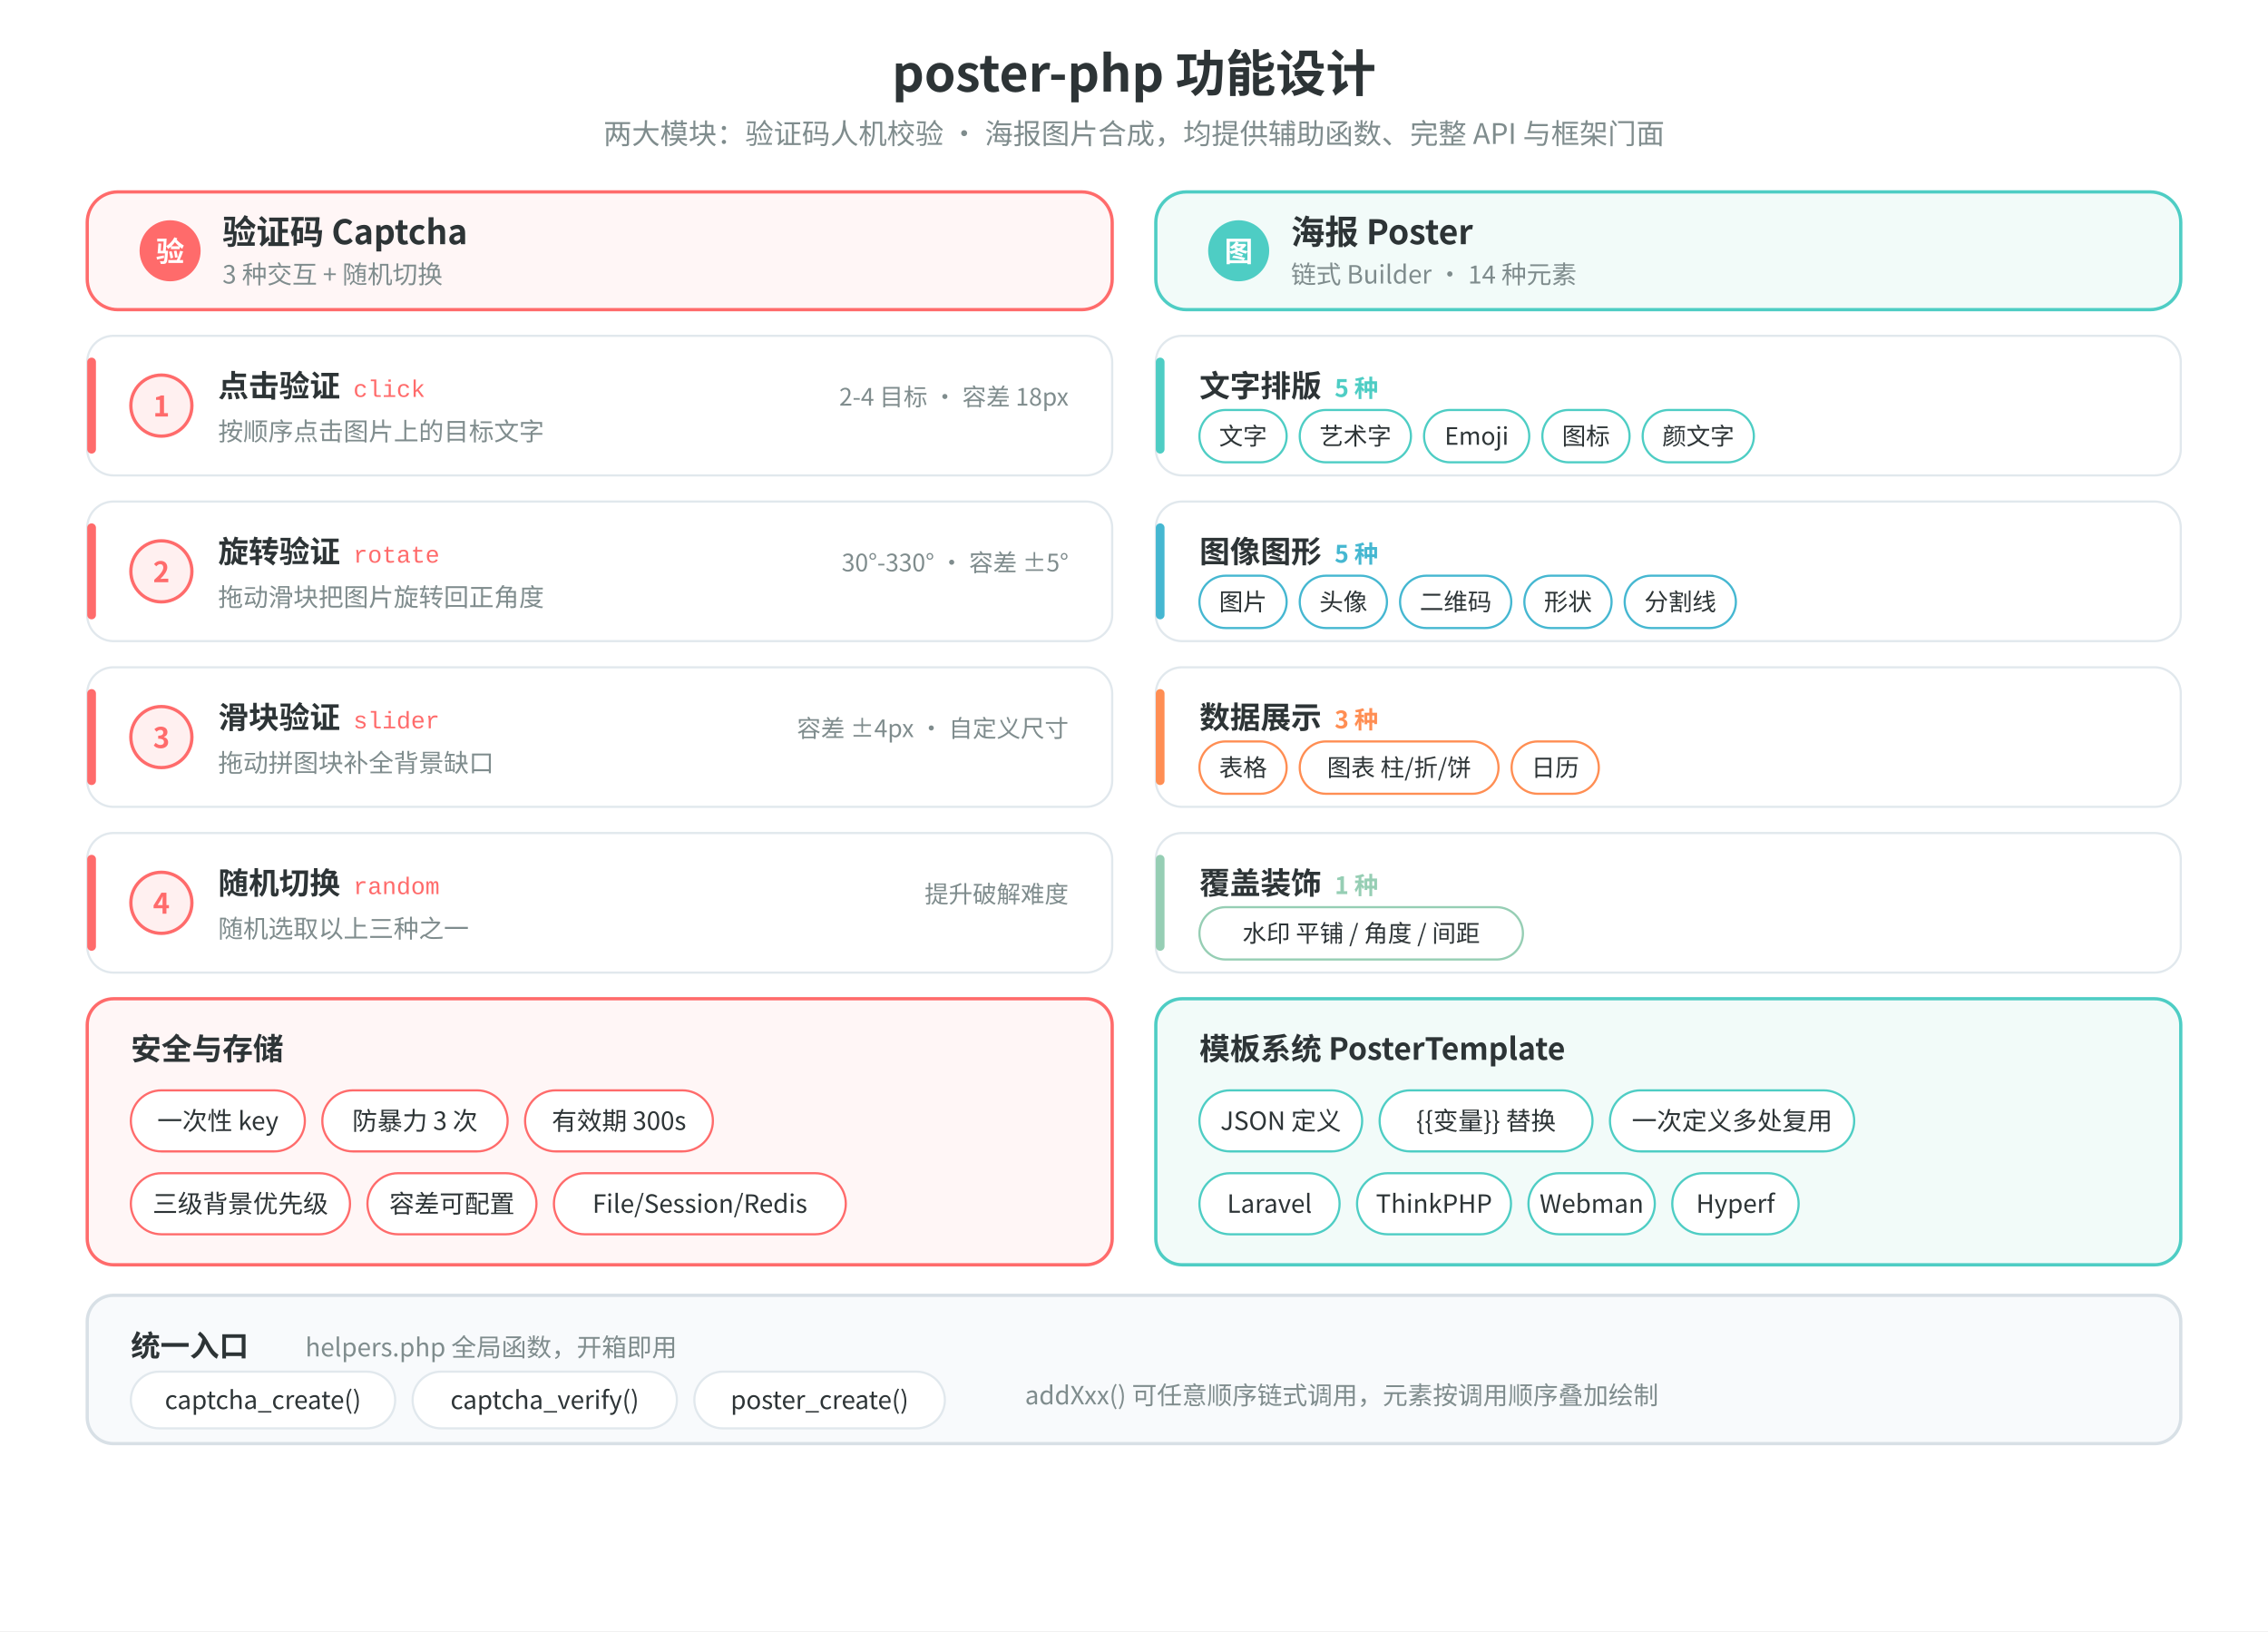
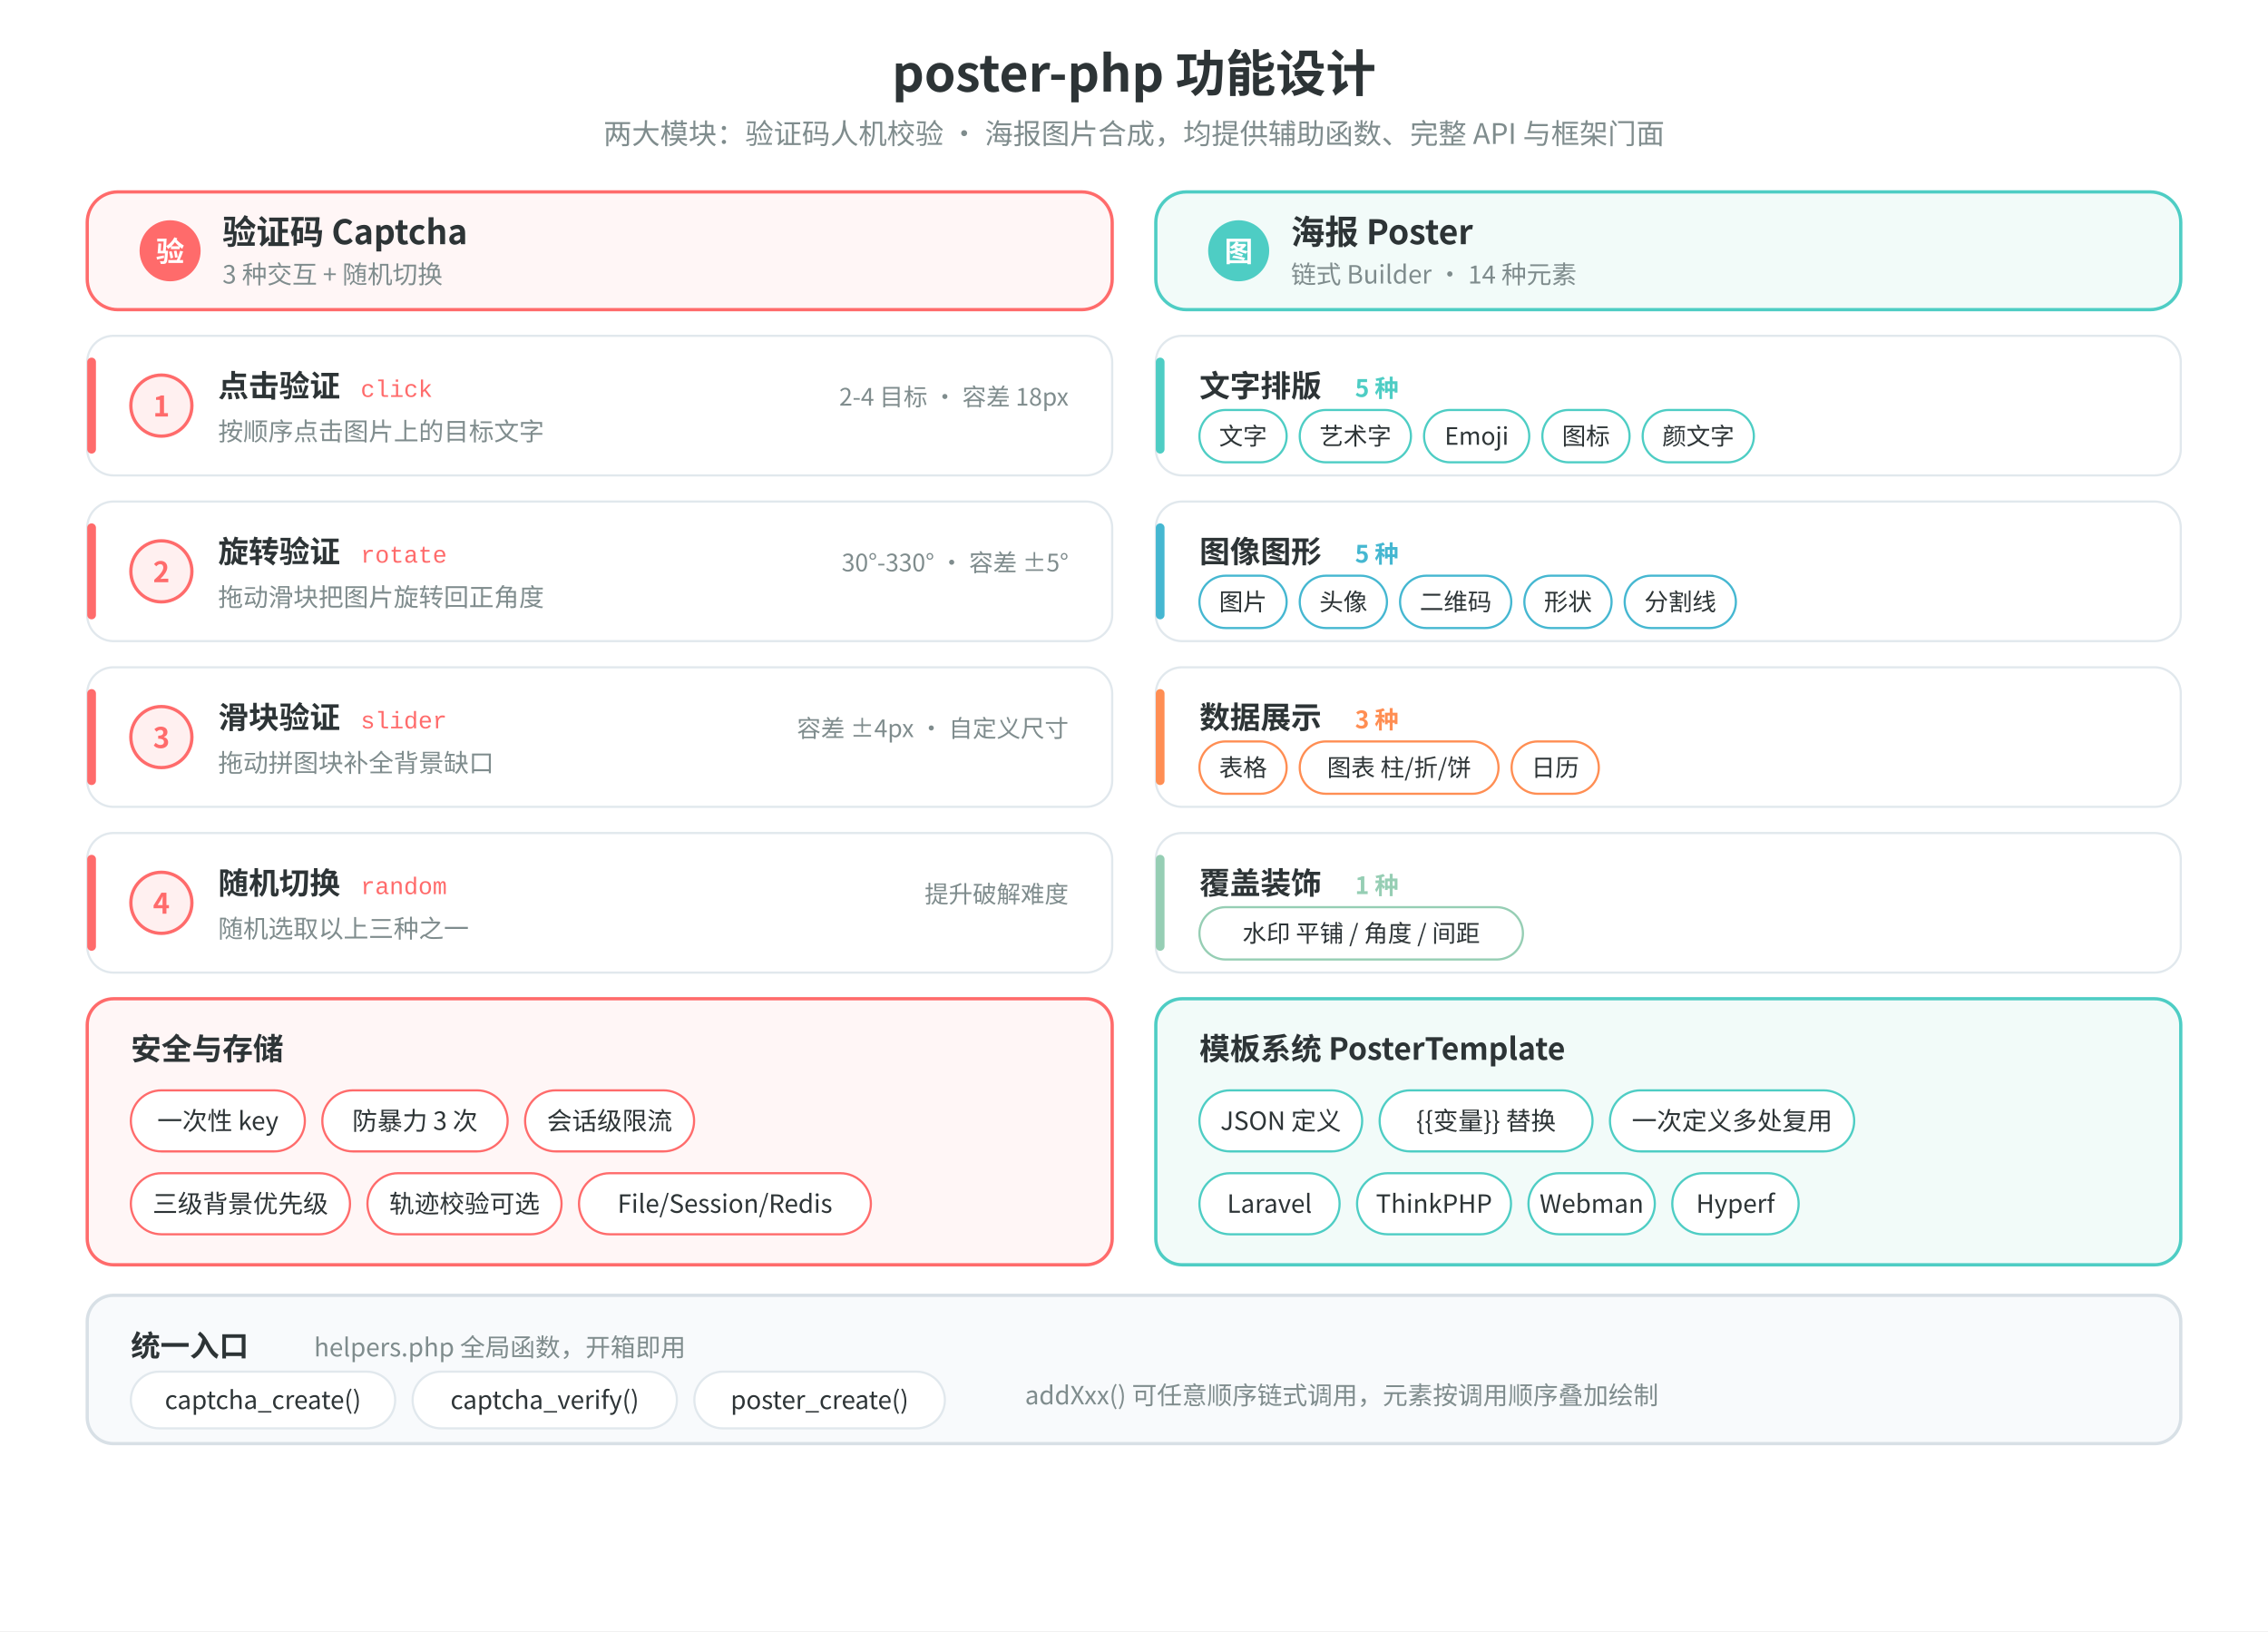
- <svg xmlns="http://www.w3.org/2000/svg" viewBox="0 0 1040 748" width="1040" height="748" role="img" aria-label="poster-php 功能设计图">
+ <svg xmlns="http://www.w3.org/2000/svg" viewBox="0 0 1040 748" width="1040" height="748" font-family="-apple-system,BlinkMacSystemFont,'Segoe UI','PingFang SC','Hiragino Sans GB','Microsoft YaHei','Noto Sans CJK SC',sans-serif" role="img" aria-label="poster-php 功能设计">
  <defs>
    <marker id="arrow" viewBox="0 0 10 10" refX="9" refY="5" markerWidth="6" markerHeight="6" orient="auto">
      <path d="M0 0L10 5L0 10Z" fill="#B2BEC3" />
    </marker>
  </defs>
  <rect width="1040" height="748" fill="#FFFFFF" />
-   <text x="520.0" y="42" font-family="-apple-system,BlinkMacSystemFont,'Segoe UI','PingFang SC','Hiragino Sans GB','Microsoft YaHei','Noto Sans CJK SC',sans-serif" font-size="23" fill="#2D3436" font-weight="700" text-anchor="middle">poster-php 功能设计</text>
-   <text x="520.0" y="66" font-family="-apple-system,BlinkMacSystemFont,'Segoe UI','PingFang SC','Hiragino Sans GB','Microsoft YaHei','Noto Sans CJK SC',sans-serif" font-size="13" fill="#7F8C8D" text-anchor="middle">两大模块：验证码人机校验 · 海报图片合成，均提供辅助函数、完整 API 与框架门面</text>
+   <text x="520" y="42" font-size="23" fill="#2D3436" font-weight="700" text-anchor="middle">poster-php 功能设计</text>
+   <text x="520" y="66" font-size="13" fill="#7F8C8D" text-anchor="middle">两大模块：验证码人机校验 · 海报图片合成，均提供辅助函数、完整 API 与框架门面</text>
  <rect x="40" y="88" width="470" height="54" rx="14" fill="#FFF6F6" stroke="#FF6B6B" stroke-width="1.5" />
  <circle cx="78" cy="115" r="14" fill="#FF6B6B" />
-   <text x="78" y="120" font-family="-apple-system,BlinkMacSystemFont,'Segoe UI','PingFang SC','Hiragino Sans GB','Microsoft YaHei','Noto Sans CJK SC',sans-serif" font-size="13" fill="#FFFFFF" font-weight="700" text-anchor="middle">验</text>
-   <text x="102" y="112" font-family="-apple-system,BlinkMacSystemFont,'Segoe UI','PingFang SC','Hiragino Sans GB','Microsoft YaHei','Noto Sans CJK SC',sans-serif" font-size="15.5" fill="#2D3436" font-weight="700">验证码 Captcha</text>
-   <text x="102" y="130" font-family="-apple-system,BlinkMacSystemFont,'Segoe UI','PingFang SC','Hiragino Sans GB','Microsoft YaHei','Noto Sans CJK SC',sans-serif" font-size="11.5" fill="#7F8C8D">3 种交互 + 随机切换</text>
+   <text x="78" y="120" font-size="13" fill="#FFFFFF" font-weight="700" text-anchor="middle">验</text>
+   <text x="102" y="112" font-size="15.5" fill="#2D3436" font-weight="700">验证码 Captcha</text>
+   <text x="102" y="130" font-size="11.5" fill="#7F8C8D">3 种交互 + 随机切换</text>
  <rect x="530" y="88" width="470" height="54" rx="14" fill="#F2FBF9" stroke="#4ECDC4" stroke-width="1.5" />
  <circle cx="568" cy="115" r="14" fill="#4ECDC4" />
-   <text x="568" y="120" font-family="-apple-system,BlinkMacSystemFont,'Segoe UI','PingFang SC','Hiragino Sans GB','Microsoft YaHei','Noto Sans CJK SC',sans-serif" font-size="13" fill="#FFFFFF" font-weight="700" text-anchor="middle">图</text>
-   <text x="592" y="112" font-family="-apple-system,BlinkMacSystemFont,'Segoe UI','PingFang SC','Hiragino Sans GB','Microsoft YaHei','Noto Sans CJK SC',sans-serif" font-size="15.5" fill="#2D3436" font-weight="700">海报 Poster</text>
-   <text x="592" y="130" font-family="-apple-system,BlinkMacSystemFont,'Segoe UI','PingFang SC','Hiragino Sans GB','Microsoft YaHei','Noto Sans CJK SC',sans-serif" font-size="11.5" fill="#7F8C8D">链式 Builder · 14 种元素</text>
+   <text x="568" y="120" font-size="13" fill="#FFFFFF" font-weight="700" text-anchor="middle">图</text>
+   <text x="592" y="112" font-size="15.5" fill="#2D3436" font-weight="700">海报 Poster</text>
+   <text x="592" y="130" font-size="11.5" fill="#7F8C8D">链式 Builder · 14 种元素</text>
  <rect x="40" y="154" width="470" height="64" rx="12" fill="#FFFFFF" stroke="#E1E8ED" stroke-width="1" />
  <rect x="40" y="164" width="4" height="44" rx="2" fill="#FF6B6B" />
  <circle cx="74" cy="186" r="14" fill="#FFF0F0" stroke="#FF6B6B" stroke-width="1.5" />
-   <text x="74" y="191" font-family="-apple-system,BlinkMacSystemFont,'Segoe UI','PingFang SC','Hiragino Sans GB','Microsoft YaHei','Noto Sans CJK SC',sans-serif" font-size="13" fill="#FF6B6B" font-weight="700" text-anchor="middle">1</text>
-   <text x="100" y="182" font-family="-apple-system,BlinkMacSystemFont,'Segoe UI','PingFang SC','Hiragino Sans GB','Microsoft YaHei','Noto Sans CJK SC',sans-serif" font-size="14" fill="#2D3436" font-weight="600">点击验证</text>
-   <text x="162.0" y="182" font-family="'SFMono-Regular',Consolas,'Liberation Mono',Menlo,monospace" font-size="11" fill="#FF6B6B">click</text>
-   <text x="100" y="202" font-family="-apple-system,BlinkMacSystemFont,'Segoe UI','PingFang SC','Hiragino Sans GB','Microsoft YaHei','Noto Sans CJK SC',sans-serif" font-size="11.5" fill="#7F8C8D">按顺序点击图片上的目标文字</text>
-   <text x="490" y="186" font-family="-apple-system,BlinkMacSystemFont,'Segoe UI','PingFang SC','Hiragino Sans GB','Microsoft YaHei','Noto Sans CJK SC',sans-serif" font-size="11" fill="#7F8C8D" text-anchor="end">2-4 目标 · 容差 18px</text>
+   <text x="74" y="191" font-size="13" fill="#FF6B6B" font-weight="700" text-anchor="middle">1</text>
+   <text x="100" y="182" font-size="14" fill="#2D3436" font-weight="600">点击验证</text>
+   <text x="165.36" y="182" font-size="11" fill="#FF6B6B" font-family="'SFMono-Regular',Consolas,'Liberation Mono',Menlo,monospace">click</text>
+   <text x="100" y="202" font-size="11.5" fill="#7F8C8D">按顺序点击图片上的目标文字</text>
+   <text x="490" y="186" font-size="11" fill="#7F8C8D" text-anchor="end">2-4 目标 · 容差 18px</text>
  <rect x="40" y="230" width="470" height="64" rx="12" fill="#FFFFFF" stroke="#E1E8ED" stroke-width="1" />
  <rect x="40" y="240" width="4" height="44" rx="2" fill="#FF6B6B" />
  <circle cx="74" cy="262" r="14" fill="#FFF0F0" stroke="#FF6B6B" stroke-width="1.5" />
-   <text x="74" y="267" font-family="-apple-system,BlinkMacSystemFont,'Segoe UI','PingFang SC','Hiragino Sans GB','Microsoft YaHei','Noto Sans CJK SC',sans-serif" font-size="13" fill="#FF6B6B" font-weight="700" text-anchor="middle">2</text>
-   <text x="100" y="258" font-family="-apple-system,BlinkMacSystemFont,'Segoe UI','PingFang SC','Hiragino Sans GB','Microsoft YaHei','Noto Sans CJK SC',sans-serif" font-size="14" fill="#2D3436" font-weight="600">旋转验证</text>
-   <text x="162.0" y="258" font-family="'SFMono-Regular',Consolas,'Liberation Mono',Menlo,monospace" font-size="11" fill="#FF6B6B">rotate</text>
-   <text x="100" y="278" font-family="-apple-system,BlinkMacSystemFont,'Segoe UI','PingFang SC','Hiragino Sans GB','Microsoft YaHei','Noto Sans CJK SC',sans-serif" font-size="11.5" fill="#7F8C8D">拖动滑块把图片旋转回正角度</text>
-   <text x="490" y="262" font-family="-apple-system,BlinkMacSystemFont,'Segoe UI','PingFang SC','Hiragino Sans GB','Microsoft YaHei','Noto Sans CJK SC',sans-serif" font-size="11" fill="#7F8C8D" text-anchor="end">30°-330° · 容差 ±5°</text>
+   <text x="74" y="267" font-size="13" fill="#FF6B6B" font-weight="700" text-anchor="middle">2</text>
+   <text x="100" y="258" font-size="14" fill="#2D3436" font-weight="600">旋转验证</text>
+   <text x="165.36" y="258" font-size="11" fill="#FF6B6B" font-family="'SFMono-Regular',Consolas,'Liberation Mono',Menlo,monospace">rotate</text>
+   <text x="100" y="278" font-size="11.5" fill="#7F8C8D">拖动滑块把图片旋转回正角度</text>
+   <text x="490" y="262" font-size="11" fill="#7F8C8D" text-anchor="end">30°-330° · 容差 ±5°</text>
  <rect x="40" y="306" width="470" height="64" rx="12" fill="#FFFFFF" stroke="#E1E8ED" stroke-width="1" />
  <rect x="40" y="316" width="4" height="44" rx="2" fill="#FF6B6B" />
  <circle cx="74" cy="338" r="14" fill="#FFF0F0" stroke="#FF6B6B" stroke-width="1.5" />
-   <text x="74" y="343" font-family="-apple-system,BlinkMacSystemFont,'Segoe UI','PingFang SC','Hiragino Sans GB','Microsoft YaHei','Noto Sans CJK SC',sans-serif" font-size="13" fill="#FF6B6B" font-weight="700" text-anchor="middle">3</text>
-   <text x="100" y="334" font-family="-apple-system,BlinkMacSystemFont,'Segoe UI','PingFang SC','Hiragino Sans GB','Microsoft YaHei','Noto Sans CJK SC',sans-serif" font-size="14" fill="#2D3436" font-weight="600">滑块验证</text>
-   <text x="162.0" y="334" font-family="'SFMono-Regular',Consolas,'Liberation Mono',Menlo,monospace" font-size="11" fill="#FF6B6B">slider</text>
-   <text x="100" y="354" font-family="-apple-system,BlinkMacSystemFont,'Segoe UI','PingFang SC','Hiragino Sans GB','Microsoft YaHei','Noto Sans CJK SC',sans-serif" font-size="11.5" fill="#7F8C8D">拖动拼图块补全背景缺口</text>
-   <text x="490" y="338" font-family="-apple-system,BlinkMacSystemFont,'Segoe UI','PingFang SC','Hiragino Sans GB','Microsoft YaHei','Noto Sans CJK SC',sans-serif" font-size="11" fill="#7F8C8D" text-anchor="end">容差 ±4px · 自定义尺寸</text>
+   <text x="74" y="343" font-size="13" fill="#FF6B6B" font-weight="700" text-anchor="middle">3</text>
+   <text x="100" y="334" font-size="14" fill="#2D3436" font-weight="600">滑块验证</text>
+   <text x="165.36" y="334" font-size="11" fill="#FF6B6B" font-family="'SFMono-Regular',Consolas,'Liberation Mono',Menlo,monospace">slider</text>
+   <text x="100" y="354" font-size="11.5" fill="#7F8C8D">拖动拼图块补全背景缺口</text>
+   <text x="490" y="338" font-size="11" fill="#7F8C8D" text-anchor="end">容差 ±4px · 自定义尺寸</text>
  <rect x="40" y="382" width="470" height="64" rx="12" fill="#FFFFFF" stroke="#E1E8ED" stroke-width="1" />
  <rect x="40" y="392" width="4" height="44" rx="2" fill="#FF6B6B" />
  <circle cx="74" cy="414" r="14" fill="#FFF0F0" stroke="#FF6B6B" stroke-width="1.5" />
-   <text x="74" y="419" font-family="-apple-system,BlinkMacSystemFont,'Segoe UI','PingFang SC','Hiragino Sans GB','Microsoft YaHei','Noto Sans CJK SC',sans-serif" font-size="13" fill="#FF6B6B" font-weight="700" text-anchor="middle">4</text>
-   <text x="100" y="410" font-family="-apple-system,BlinkMacSystemFont,'Segoe UI','PingFang SC','Hiragino Sans GB','Microsoft YaHei','Noto Sans CJK SC',sans-serif" font-size="14" fill="#2D3436" font-weight="600">随机切换</text>
-   <text x="162.0" y="410" font-family="'SFMono-Regular',Consolas,'Liberation Mono',Menlo,monospace" font-size="11" fill="#FF6B6B">random</text>
-   <text x="100" y="430" font-family="-apple-system,BlinkMacSystemFont,'Segoe UI','PingFang SC','Hiragino Sans GB','Microsoft YaHei','Noto Sans CJK SC',sans-serif" font-size="11.5" fill="#7F8C8D">随机选取以上三种之一</text>
-   <text x="490" y="414" font-family="-apple-system,BlinkMacSystemFont,'Segoe UI','PingFang SC','Hiragino Sans GB','Microsoft YaHei','Noto Sans CJK SC',sans-serif" font-size="11" fill="#7F8C8D" text-anchor="end">提升破解难度</text>
+   <text x="74" y="419" font-size="13" fill="#FF6B6B" font-weight="700" text-anchor="middle">4</text>
+   <text x="100" y="410" font-size="14" fill="#2D3436" font-weight="600">随机切换</text>
+   <text x="165.36" y="410" font-size="11" fill="#FF6B6B" font-family="'SFMono-Regular',Consolas,'Liberation Mono',Menlo,monospace">random</text>
+   <text x="100" y="430" font-size="11.5" fill="#7F8C8D">随机选取以上三种之一</text>
+   <text x="490" y="414" font-size="11" fill="#7F8C8D" text-anchor="end">提升破解难度</text>
  <rect x="40" y="458" width="470" height="122" rx="12" fill="#FFF6F6" stroke="#FF6B6B" stroke-width="1.5" />
-   <text x="60" y="486" font-family="-apple-system,BlinkMacSystemFont,'Segoe UI','PingFang SC','Hiragino Sans GB','Microsoft YaHei','Noto Sans CJK SC',sans-serif" font-size="14" fill="#2D3436" font-weight="700">安全与存储</text>
-   <rect x="60" y="500" width="79.8" height="28" rx="14.0" fill="#FFFFFF" stroke="#FF6B6B" stroke-width="1" />
-   <text x="99.9" y="518.14" font-family="-apple-system,BlinkMacSystemFont,'Segoe UI','PingFang SC','Hiragino Sans GB','Microsoft YaHei','Noto Sans CJK SC',sans-serif" font-size="11.5" fill="#2D3436" text-anchor="middle">一次性 key</text>
-   <rect x="147.8" y="500" width="84.975" height="28" rx="14.0" fill="#FFFFFF" stroke="#FF6B6B" stroke-width="1" />
-   <text x="190.288" y="518.14" font-family="-apple-system,BlinkMacSystemFont,'Segoe UI','PingFang SC','Hiragino Sans GB','Microsoft YaHei','Noto Sans CJK SC',sans-serif" font-size="11.5" fill="#2D3436" text-anchor="middle">防暴力 3 次</text>
-   <rect x="240.775" y="500" width="86.125" height="28" rx="14.0" fill="#FFFFFF" stroke="#FF6B6B" stroke-width="1" />
-   <text x="283.837" y="518.14" font-family="-apple-system,BlinkMacSystemFont,'Segoe UI','PingFang SC','Hiragino Sans GB','Microsoft YaHei','Noto Sans CJK SC',sans-serif" font-size="11.5" fill="#2D3436" text-anchor="middle">有效期 300s</text>
-   <rect x="60" y="538" width="100.5" height="28" rx="14.0" fill="#FFFFFF" stroke="#FF6B6B" stroke-width="1" />
-   <text x="110.25" y="556.14" font-family="-apple-system,BlinkMacSystemFont,'Segoe UI','PingFang SC','Hiragino Sans GB','Microsoft YaHei','Noto Sans CJK SC',sans-serif" font-size="11.5" fill="#2D3436" text-anchor="middle">三级背景优先级</text>
-   <rect x="168.5" y="538" width="77.5" height="28" rx="14.0" fill="#FFFFFF" stroke="#FF6B6B" stroke-width="1" />
-   <text x="207.25" y="556.14" font-family="-apple-system,BlinkMacSystemFont,'Segoe UI','PingFang SC','Hiragino Sans GB','Microsoft YaHei','Noto Sans CJK SC',sans-serif" font-size="11.5" fill="#2D3436" text-anchor="middle">容差可配置</text>
-   <rect x="254.0" y="538" width="133.85" height="28" rx="14.0" fill="#FFFFFF" stroke="#FF6B6B" stroke-width="1" />
-   <text x="320.925" y="556.14" font-family="-apple-system,BlinkMacSystemFont,'Segoe UI','PingFang SC','Hiragino Sans GB','Microsoft YaHei','Noto Sans CJK SC',sans-serif" font-size="11.5" fill="#2D3436" text-anchor="middle">File/Session/Redis</text>
+   <text x="60" y="486" font-size="14" fill="#2D3436" font-weight="700">安全与存储</text>
+   <rect x="60" y="500" width="79.8" height="28" rx="14" fill="#FFFFFF" stroke="#FF6B6B" stroke-width="1" />
+   <text x="99.9" y="518.14" font-size="11.5" fill="#2D3436" text-anchor="middle">一次性 key</text>
+   <rect x="147.8" y="500" width="84.98" height="28" rx="14" fill="#FFFFFF" stroke="#FF6B6B" stroke-width="1" />
+   <text x="190.29" y="518.14" font-size="11.5" fill="#2D3436" text-anchor="middle">防暴力 3 次</text>
+   <rect x="240.78" y="500" width="77.5" height="28" rx="14" fill="#FFFFFF" stroke="#FF6B6B" stroke-width="1" />
+   <text x="279.53" y="518.14" font-size="11.5" fill="#2D3436" text-anchor="middle">会话级限流</text>
+   <rect x="60" y="538" width="100.5" height="28" rx="14" fill="#FFFFFF" stroke="#FF6B6B" stroke-width="1" />
+   <text x="110.25" y="556.14" font-size="11.5" fill="#2D3436" text-anchor="middle">三级背景优先级</text>
+   <rect x="168.5" y="538" width="89" height="28" rx="14" fill="#FFFFFF" stroke="#FF6B6B" stroke-width="1" />
+   <text x="213" y="556.14" font-size="11.5" fill="#2D3436" text-anchor="middle">轨迹校验可选</text>
+   <rect x="265.5" y="538" width="133.85" height="28" rx="14" fill="#FFFFFF" stroke="#FF6B6B" stroke-width="1" />
+   <text x="332.43" y="556.14" font-size="11.5" fill="#2D3436" text-anchor="middle">File/Session/Redis</text>
  <rect x="530" y="154" width="470" height="64" rx="12" fill="#FFFFFF" stroke="#E1E8ED" stroke-width="1" />
  <rect x="530" y="164" width="4" height="44" rx="2" fill="#4ECDC4" />
-   <text x="550" y="182" font-family="-apple-system,BlinkMacSystemFont,'Segoe UI','PingFang SC','Hiragino Sans GB','Microsoft YaHei','Noto Sans CJK SC',sans-serif" font-size="14" fill="#2D3436" font-weight="600">文字排版</text>
-   <text x="612.0" y="182" font-family="-apple-system,BlinkMacSystemFont,'Segoe UI','PingFang SC','Hiragino Sans GB','Microsoft YaHei','Noto Sans CJK SC',sans-serif" font-size="11" fill="#4ECDC4" font-weight="700">5 种</text>
-   <rect x="550" y="188" width="40.0" height="24" rx="12.0" fill="#FFFFFF" stroke="#4ECDC4" stroke-width="1" />
-   <text x="570.0" y="203.96" font-family="-apple-system,BlinkMacSystemFont,'Segoe UI','PingFang SC','Hiragino Sans GB','Microsoft YaHei','Noto Sans CJK SC',sans-serif" font-size="11" fill="#2D3436" text-anchor="middle">文字</text>
-   <rect x="596.0" y="188" width="51.0" height="24" rx="12.0" fill="#FFFFFF" stroke="#4ECDC4" stroke-width="1" />
-   <text x="621.5" y="203.96" font-family="-apple-system,BlinkMacSystemFont,'Segoe UI','PingFang SC','Hiragino Sans GB','Microsoft YaHei','Noto Sans CJK SC',sans-serif" font-size="11" fill="#2D3436" text-anchor="middle">艺术字</text>
-   <rect x="653.0" y="188" width="48.25" height="24" rx="12.0" fill="#FFFFFF" stroke="#4ECDC4" stroke-width="1" />
-   <text x="677.125" y="203.96" font-family="-apple-system,BlinkMacSystemFont,'Segoe UI','PingFang SC','Hiragino Sans GB','Microsoft YaHei','Noto Sans CJK SC',sans-serif" font-size="11" fill="#2D3436" text-anchor="middle">Emoji</text>
-   <rect x="707.25" y="188" width="40.0" height="24" rx="12.0" fill="#FFFFFF" stroke="#4ECDC4" stroke-width="1" />
-   <text x="727.25" y="203.96" font-family="-apple-system,BlinkMacSystemFont,'Segoe UI','PingFang SC','Hiragino Sans GB','Microsoft YaHei','Noto Sans CJK SC',sans-serif" font-size="11" fill="#2D3436" text-anchor="middle">图标</text>
-   <rect x="753.25" y="188" width="51.0" height="24" rx="12.0" fill="#FFFFFF" stroke="#4ECDC4" stroke-width="1" />
-   <text x="778.75" y="203.96" font-family="-apple-system,BlinkMacSystemFont,'Segoe UI','PingFang SC','Hiragino Sans GB','Microsoft YaHei','Noto Sans CJK SC',sans-serif" font-size="11" fill="#2D3436" text-anchor="middle">颜文字</text>
+   <text x="550" y="182" font-size="14" fill="#2D3436" font-weight="600">文字排版</text>
+   <text x="621.36" y="182" font-size="11" fill="#4ECDC4" font-weight="700">5 种</text>
+   <rect x="550" y="188" width="40" height="24" rx="12" fill="#FFFFFF" stroke="#4ECDC4" stroke-width="1" />
+   <text x="570" y="203.96" font-size="11" fill="#2D3436" text-anchor="middle">文字</text>
+   <rect x="596" y="188" width="51" height="24" rx="12" fill="#FFFFFF" stroke="#4ECDC4" stroke-width="1" />
+   <text x="621.5" y="203.96" font-size="11" fill="#2D3436" text-anchor="middle">艺术字</text>
+   <rect x="653" y="188" width="48.25" height="24" rx="12" fill="#FFFFFF" stroke="#4ECDC4" stroke-width="1" />
+   <text x="677.13" y="203.96" font-size="11" fill="#2D3436" text-anchor="middle">Emoji</text>
+   <rect x="707.25" y="188" width="40" height="24" rx="12" fill="#FFFFFF" stroke="#4ECDC4" stroke-width="1" />
+   <text x="727.25" y="203.96" font-size="11" fill="#2D3436" text-anchor="middle">图标</text>
+   <rect x="753.25" y="188" width="51" height="24" rx="12" fill="#FFFFFF" stroke="#4ECDC4" stroke-width="1" />
+   <text x="778.75" y="203.96" font-size="11" fill="#2D3436" text-anchor="middle">颜文字</text>
  <rect x="530" y="230" width="470" height="64" rx="12" fill="#FFFFFF" stroke="#E1E8ED" stroke-width="1" />
  <rect x="530" y="240" width="4" height="44" rx="2" fill="#45B7D1" />
-   <text x="550" y="258" font-family="-apple-system,BlinkMacSystemFont,'Segoe UI','PingFang SC','Hiragino Sans GB','Microsoft YaHei','Noto Sans CJK SC',sans-serif" font-size="14" fill="#2D3436" font-weight="600">图像图形</text>
-   <text x="612.0" y="258" font-family="-apple-system,BlinkMacSystemFont,'Segoe UI','PingFang SC','Hiragino Sans GB','Microsoft YaHei','Noto Sans CJK SC',sans-serif" font-size="11" fill="#45B7D1" font-weight="700">5 种</text>
-   <rect x="550" y="264" width="40.0" height="24" rx="12.0" fill="#FFFFFF" stroke="#45B7D1" stroke-width="1" />
-   <text x="570.0" y="279.96" font-family="-apple-system,BlinkMacSystemFont,'Segoe UI','PingFang SC','Hiragino Sans GB','Microsoft YaHei','Noto Sans CJK SC',sans-serif" font-size="11" fill="#2D3436" text-anchor="middle">图片</text>
-   <rect x="596.0" y="264" width="40.0" height="24" rx="12.0" fill="#FFFFFF" stroke="#45B7D1" stroke-width="1" />
-   <text x="616.0" y="279.96" font-family="-apple-system,BlinkMacSystemFont,'Segoe UI','PingFang SC','Hiragino Sans GB','Microsoft YaHei','Noto Sans CJK SC',sans-serif" font-size="11" fill="#2D3436" text-anchor="middle">头像</text>
-   <rect x="642.0" y="264" width="51.0" height="24" rx="12.0" fill="#FFFFFF" stroke="#45B7D1" stroke-width="1" />
-   <text x="667.5" y="279.96" font-family="-apple-system,BlinkMacSystemFont,'Segoe UI','PingFang SC','Hiragino Sans GB','Microsoft YaHei','Noto Sans CJK SC',sans-serif" font-size="11" fill="#2D3436" text-anchor="middle">二维码</text>
-   <rect x="699.0" y="264" width="40.0" height="24" rx="12.0" fill="#FFFFFF" stroke="#45B7D1" stroke-width="1" />
-   <text x="719.0" y="279.96" font-family="-apple-system,BlinkMacSystemFont,'Segoe UI','PingFang SC','Hiragino Sans GB','Microsoft YaHei','Noto Sans CJK SC',sans-serif" font-size="11" fill="#2D3436" text-anchor="middle">形状</text>
-   <rect x="745.0" y="264" width="51.0" height="24" rx="12.0" fill="#FFFFFF" stroke="#45B7D1" stroke-width="1" />
-   <text x="770.5" y="279.96" font-family="-apple-system,BlinkMacSystemFont,'Segoe UI','PingFang SC','Hiragino Sans GB','Microsoft YaHei','Noto Sans CJK SC',sans-serif" font-size="11" fill="#2D3436" text-anchor="middle">分割线</text>
+   <text x="550" y="258" font-size="14" fill="#2D3436" font-weight="600">图像图形</text>
+   <text x="621.36" y="258" font-size="11" fill="#45B7D1" font-weight="700">5 种</text>
+   <rect x="550" y="264" width="40" height="24" rx="12" fill="#FFFFFF" stroke="#45B7D1" stroke-width="1" />
+   <text x="570" y="279.96" font-size="11" fill="#2D3436" text-anchor="middle">图片</text>
+   <rect x="596" y="264" width="40" height="24" rx="12" fill="#FFFFFF" stroke="#45B7D1" stroke-width="1" />
+   <text x="616" y="279.96" font-size="11" fill="#2D3436" text-anchor="middle">头像</text>
+   <rect x="642" y="264" width="51" height="24" rx="12" fill="#FFFFFF" stroke="#45B7D1" stroke-width="1" />
+   <text x="667.5" y="279.96" font-size="11" fill="#2D3436" text-anchor="middle">二维码</text>
+   <rect x="699" y="264" width="40" height="24" rx="12" fill="#FFFFFF" stroke="#45B7D1" stroke-width="1" />
+   <text x="719" y="279.96" font-size="11" fill="#2D3436" text-anchor="middle">形状</text>
+   <rect x="745" y="264" width="51" height="24" rx="12" fill="#FFFFFF" stroke="#45B7D1" stroke-width="1" />
+   <text x="770.5" y="279.96" font-size="11" fill="#2D3436" text-anchor="middle">分割线</text>
  <rect x="530" y="306" width="470" height="64" rx="12" fill="#FFFFFF" stroke="#E1E8ED" stroke-width="1" />
  <rect x="530" y="316" width="4" height="44" rx="2" fill="#FF8E53" />
-   <text x="550" y="334" font-family="-apple-system,BlinkMacSystemFont,'Segoe UI','PingFang SC','Hiragino Sans GB','Microsoft YaHei','Noto Sans CJK SC',sans-serif" font-size="14" fill="#2D3436" font-weight="600">数据展示</text>
-   <text x="612.0" y="334" font-family="-apple-system,BlinkMacSystemFont,'Segoe UI','PingFang SC','Hiragino Sans GB','Microsoft YaHei','Noto Sans CJK SC',sans-serif" font-size="11" fill="#FF8E53" font-weight="700">3 种</text>
-   <rect x="550" y="340" width="40.0" height="24" rx="12.0" fill="#FFFFFF" stroke="#FF8E53" stroke-width="1" />
-   <text x="570.0" y="355.96" font-family="-apple-system,BlinkMacSystemFont,'Segoe UI','PingFang SC','Hiragino Sans GB','Microsoft YaHei','Noto Sans CJK SC',sans-serif" font-size="11" fill="#2D3436" text-anchor="middle">表格</text>
-   <rect x="596.0" y="340" width="91.15" height="24" rx="12.0" fill="#FFFFFF" stroke="#FF8E53" stroke-width="1" />
-   <text x="641.575" y="355.96" font-family="-apple-system,BlinkMacSystemFont,'Segoe UI','PingFang SC','Hiragino Sans GB','Microsoft YaHei','Noto Sans CJK SC',sans-serif" font-size="11" fill="#2D3436" text-anchor="middle">图表 柱/折/饼</text>
-   <rect x="693.15" y="340" width="40.0" height="24" rx="12.0" fill="#FFFFFF" stroke="#FF8E53" stroke-width="1" />
-   <text x="713.15" y="355.96" font-family="-apple-system,BlinkMacSystemFont,'Segoe UI','PingFang SC','Hiragino Sans GB','Microsoft YaHei','Noto Sans CJK SC',sans-serif" font-size="11" fill="#2D3436" text-anchor="middle">日历</text>
+   <text x="550" y="334" font-size="14" fill="#2D3436" font-weight="600">数据展示</text>
+   <text x="621.36" y="334" font-size="11" fill="#FF8E53" font-weight="700">3 种</text>
+   <rect x="550" y="340" width="40" height="24" rx="12" fill="#FFFFFF" stroke="#FF8E53" stroke-width="1" />
+   <text x="570" y="355.96" font-size="11" fill="#2D3436" text-anchor="middle">表格</text>
+   <rect x="596" y="340" width="91.15" height="24" rx="12" fill="#FFFFFF" stroke="#FF8E53" stroke-width="1" />
+   <text x="641.58" y="355.96" font-size="11" fill="#2D3436" text-anchor="middle">图表 柱/折/饼</text>
+   <rect x="693.15" y="340" width="40" height="24" rx="12" fill="#FFFFFF" stroke="#FF8E53" stroke-width="1" />
+   <text x="713.15" y="355.96" font-size="11" fill="#2D3436" text-anchor="middle">日历</text>
  <rect x="530" y="382" width="470" height="64" rx="12" fill="#FFFFFF" stroke="#E1E8ED" stroke-width="1" />
  <rect x="530" y="392" width="4" height="44" rx="2" fill="#96CEB4" />
-   <text x="550" y="410" font-family="-apple-system,BlinkMacSystemFont,'Segoe UI','PingFang SC','Hiragino Sans GB','Microsoft YaHei','Noto Sans CJK SC',sans-serif" font-size="14" fill="#2D3436" font-weight="600">覆盖装饰</text>
-   <text x="612.0" y="410" font-family="-apple-system,BlinkMacSystemFont,'Segoe UI','PingFang SC','Hiragino Sans GB','Microsoft YaHei','Noto Sans CJK SC',sans-serif" font-size="11" fill="#96CEB4" font-weight="700">1 种</text>
-   <rect x="550" y="416" width="148.35" height="24" rx="12.0" fill="#FFFFFF" stroke="#96CEB4" stroke-width="1" />
-   <text x="624.175" y="431.96" font-family="-apple-system,BlinkMacSystemFont,'Segoe UI','PingFang SC','Hiragino Sans GB','Microsoft YaHei','Noto Sans CJK SC',sans-serif" font-size="11" fill="#2D3436" text-anchor="middle">水印 平铺 / 角度 / 间距</text>
+   <text x="550" y="410" font-size="14" fill="#2D3436" font-weight="600">覆盖装饰</text>
+   <text x="621.36" y="410" font-size="11" fill="#96CEB4" font-weight="700">1 种</text>
+   <rect x="550" y="416" width="148.35" height="24" rx="12" fill="#FFFFFF" stroke="#96CEB4" stroke-width="1" />
+   <text x="624.18" y="431.96" font-size="11" fill="#2D3436" text-anchor="middle">水印 平铺 / 角度 / 间距</text>
  <rect x="530" y="458" width="470" height="122" rx="12" fill="#F2FBF9" stroke="#4ECDC4" stroke-width="1.5" />
-   <text x="550" y="486" font-family="-apple-system,BlinkMacSystemFont,'Segoe UI','PingFang SC','Hiragino Sans GB','Microsoft YaHei','Noto Sans CJK SC',sans-serif" font-size="14" fill="#2D3436" font-weight="700">模板系统 PosterTemplate</text>
-   <rect x="550" y="500" width="74.625" height="28" rx="14.0" fill="#FFFFFF" stroke="#4ECDC4" stroke-width="1" />
-   <text x="587.312" y="518.14" font-family="-apple-system,BlinkMacSystemFont,'Segoe UI','PingFang SC','Hiragino Sans GB','Microsoft YaHei','Noto Sans CJK SC',sans-serif" font-size="11.5" fill="#2D3436" text-anchor="middle">JSON 定义</text>
-   <rect x="632.625" y="500" width="97.625" height="28" rx="14.0" fill="#FFFFFF" stroke="#4ECDC4" stroke-width="1" />
-   <text x="681.438" y="518.14" font-family="-apple-system,BlinkMacSystemFont,'Segoe UI','PingFang SC','Hiragino Sans GB','Microsoft YaHei','Noto Sans CJK SC',sans-serif" font-size="11.5" fill="#2D3436" text-anchor="middle">{{变量}} 替换</text>
-   <rect x="738.25" y="500" width="112.0" height="28" rx="14.0" fill="#FFFFFF" stroke="#4ECDC4" stroke-width="1" />
-   <text x="794.25" y="518.14" font-family="-apple-system,BlinkMacSystemFont,'Segoe UI','PingFang SC','Hiragino Sans GB','Microsoft YaHei','Noto Sans CJK SC',sans-serif" font-size="11.5" fill="#2D3436" text-anchor="middle">一次定义多处复用</text>
-   <rect x="550" y="538" width="64.275" height="28" rx="14.0" fill="#FFFFFF" stroke="#4ECDC4" stroke-width="1" />
-   <text x="582.138" y="556.14" font-family="-apple-system,BlinkMacSystemFont,'Segoe UI','PingFang SC','Hiragino Sans GB','Microsoft YaHei','Noto Sans CJK SC',sans-serif" font-size="11.5" fill="#2D3436" text-anchor="middle">Laravel</text>
-   <rect x="622.275" y="538" width="70.6" height="28" rx="14.0" fill="#FFFFFF" stroke="#4ECDC4" stroke-width="1" />
-   <text x="657.575" y="556.14" font-family="-apple-system,BlinkMacSystemFont,'Segoe UI','PingFang SC','Hiragino Sans GB','Microsoft YaHei','Noto Sans CJK SC',sans-serif" font-size="11.5" fill="#2D3436" text-anchor="middle">ThinkPHP</text>
-   <rect x="700.875" y="538" width="57.95" height="28" rx="14.0" fill="#FFFFFF" stroke="#4ECDC4" stroke-width="1" />
-   <text x="729.85" y="556.14" font-family="-apple-system,BlinkMacSystemFont,'Segoe UI','PingFang SC','Hiragino Sans GB','Microsoft YaHei','Noto Sans CJK SC',sans-serif" font-size="11.5" fill="#2D3436" text-anchor="middle">Webman</text>
-   <rect x="766.825" y="538" width="57.95" height="28" rx="14.0" fill="#FFFFFF" stroke="#4ECDC4" stroke-width="1" />
-   <text x="795.8" y="556.14" font-family="-apple-system,BlinkMacSystemFont,'Segoe UI','PingFang SC','Hiragino Sans GB','Microsoft YaHei','Noto Sans CJK SC',sans-serif" font-size="11.5" fill="#2D3436" text-anchor="middle">Hyperf</text>
+   <text x="550" y="486" font-size="14" fill="#2D3436" font-weight="700">模板系统 PosterTemplate</text>
+   <rect x="550" y="500" width="74.63" height="28" rx="14" fill="#FFFFFF" stroke="#4ECDC4" stroke-width="1" />
+   <text x="587.31" y="518.14" font-size="11.5" fill="#2D3436" text-anchor="middle">JSON 定义</text>
+   <rect x="632.63" y="500" width="97.63" height="28" rx="14" fill="#FFFFFF" stroke="#4ECDC4" stroke-width="1" />
+   <text x="681.44" y="518.14" font-size="11.5" fill="#2D3436" text-anchor="middle">{{变量}} 替换</text>
+   <rect x="738.25" y="500" width="112" height="28" rx="14" fill="#FFFFFF" stroke="#4ECDC4" stroke-width="1" />
+   <text x="794.25" y="518.14" font-size="11.5" fill="#2D3436" text-anchor="middle">一次定义多处复用</text>
+   <rect x="550" y="538" width="64.28" height="28" rx="14" fill="#FFFFFF" stroke="#4ECDC4" stroke-width="1" />
+   <text x="582.14" y="556.14" font-size="11.5" fill="#2D3436" text-anchor="middle">Laravel</text>
+   <rect x="622.28" y="538" width="70.6" height="28" rx="14" fill="#FFFFFF" stroke="#4ECDC4" stroke-width="1" />
+   <text x="657.58" y="556.14" font-size="11.5" fill="#2D3436" text-anchor="middle">ThinkPHP</text>
+   <rect x="700.88" y="538" width="57.95" height="28" rx="14" fill="#FFFFFF" stroke="#4ECDC4" stroke-width="1" />
+   <text x="729.85" y="556.14" font-size="11.5" fill="#2D3436" text-anchor="middle">Webman</text>
+   <rect x="766.83" y="538" width="57.95" height="28" rx="14" fill="#FFFFFF" stroke="#4ECDC4" stroke-width="1" />
+   <text x="795.8" y="556.14" font-size="11.5" fill="#2D3436" text-anchor="middle">Hyperf</text>
  <rect x="40" y="594" width="960" height="68" rx="12" fill="#F8FAFC" stroke="#D8E0E6" stroke-width="1.5" />
-   <text x="60" y="622" font-family="-apple-system,BlinkMacSystemFont,'Segoe UI','PingFang SC','Hiragino Sans GB','Microsoft YaHei','Noto Sans CJK SC',sans-serif" font-size="13.5" fill="#2D3436" font-weight="700">统一入口</text>
-   <text x="140" y="622" font-family="-apple-system,BlinkMacSystemFont,'Segoe UI','PingFang SC','Hiragino Sans GB','Microsoft YaHei','Noto Sans CJK SC',sans-serif" font-size="11.5" fill="#7F8C8D">helpers.php 全局函数，开箱即用</text>
-   <rect x="60" y="629" width="121.2" height="26" rx="13.0" fill="#FFFFFF" stroke="#E1E8ED" stroke-width="1" />
-   <text x="120.6" y="646.14" font-family="-apple-system,BlinkMacSystemFont,'Segoe UI','PingFang SC','Hiragino Sans GB','Microsoft YaHei','Noto Sans CJK SC',sans-serif" font-size="11.5" fill="#2D3436" text-anchor="middle">captcha_create()</text>
-   <rect x="189.2" y="629" width="121.2" height="26" rx="13.0" fill="#FFFFFF" stroke="#E1E8ED" stroke-width="1" />
-   <text x="249.8" y="646.14" font-family="-apple-system,BlinkMacSystemFont,'Segoe UI','PingFang SC','Hiragino Sans GB','Microsoft YaHei','Noto Sans CJK SC',sans-serif" font-size="11.5" fill="#2D3436" text-anchor="middle">captcha_verify()</text>
-   <rect x="318.4" y="629" width="114.875" height="26" rx="13.0" fill="#FFFFFF" stroke="#E1E8ED" stroke-width="1" />
-   <text x="375.837" y="646.14" font-family="-apple-system,BlinkMacSystemFont,'Segoe UI','PingFang SC','Hiragino Sans GB','Microsoft YaHei','Noto Sans CJK SC',sans-serif" font-size="11.5" fill="#2D3436" text-anchor="middle">poster_create()</text>
-   <text x="470" y="644" font-family="-apple-system,BlinkMacSystemFont,'Segoe UI','PingFang SC','Hiragino Sans GB','Microsoft YaHei','Noto Sans CJK SC',sans-serif" font-size="11.5" fill="#7F8C8D">addXxx() 可任意顺序链式调用，元素按调用顺序叠加绘制</text>
+   <text x="60" y="622" font-size="13.5" fill="#2D3436" font-weight="700">统一入口</text>
+   <text x="144" y="622" font-size="11.5" fill="#7F8C8D">helpers.php 全局函数，开箱即用</text>
+   <rect x="60" y="629" width="121.2" height="26" rx="13" fill="#FFFFFF" stroke="#E1E8ED" stroke-width="1" />
+   <text x="120.6" y="646.14" font-size="11.5" fill="#2D3436" text-anchor="middle">captcha_create()</text>
+   <rect x="189.2" y="629" width="121.2" height="26" rx="13" fill="#FFFFFF" stroke="#E1E8ED" stroke-width="1" />
+   <text x="249.8" y="646.14" font-size="11.5" fill="#2D3436" text-anchor="middle">captcha_verify()</text>
+   <rect x="318.4" y="629" width="114.88" height="26" rx="13" fill="#FFFFFF" stroke="#E1E8ED" stroke-width="1" />
+   <text x="375.84" y="646.14" font-size="11.5" fill="#2D3436" text-anchor="middle">poster_create()</text>
+   <text x="470" y="644" font-size="11.5" fill="#7F8C8D">addXxx() 可任意顺序链式调用，元素按调用顺序叠加绘制</text>
</svg>
